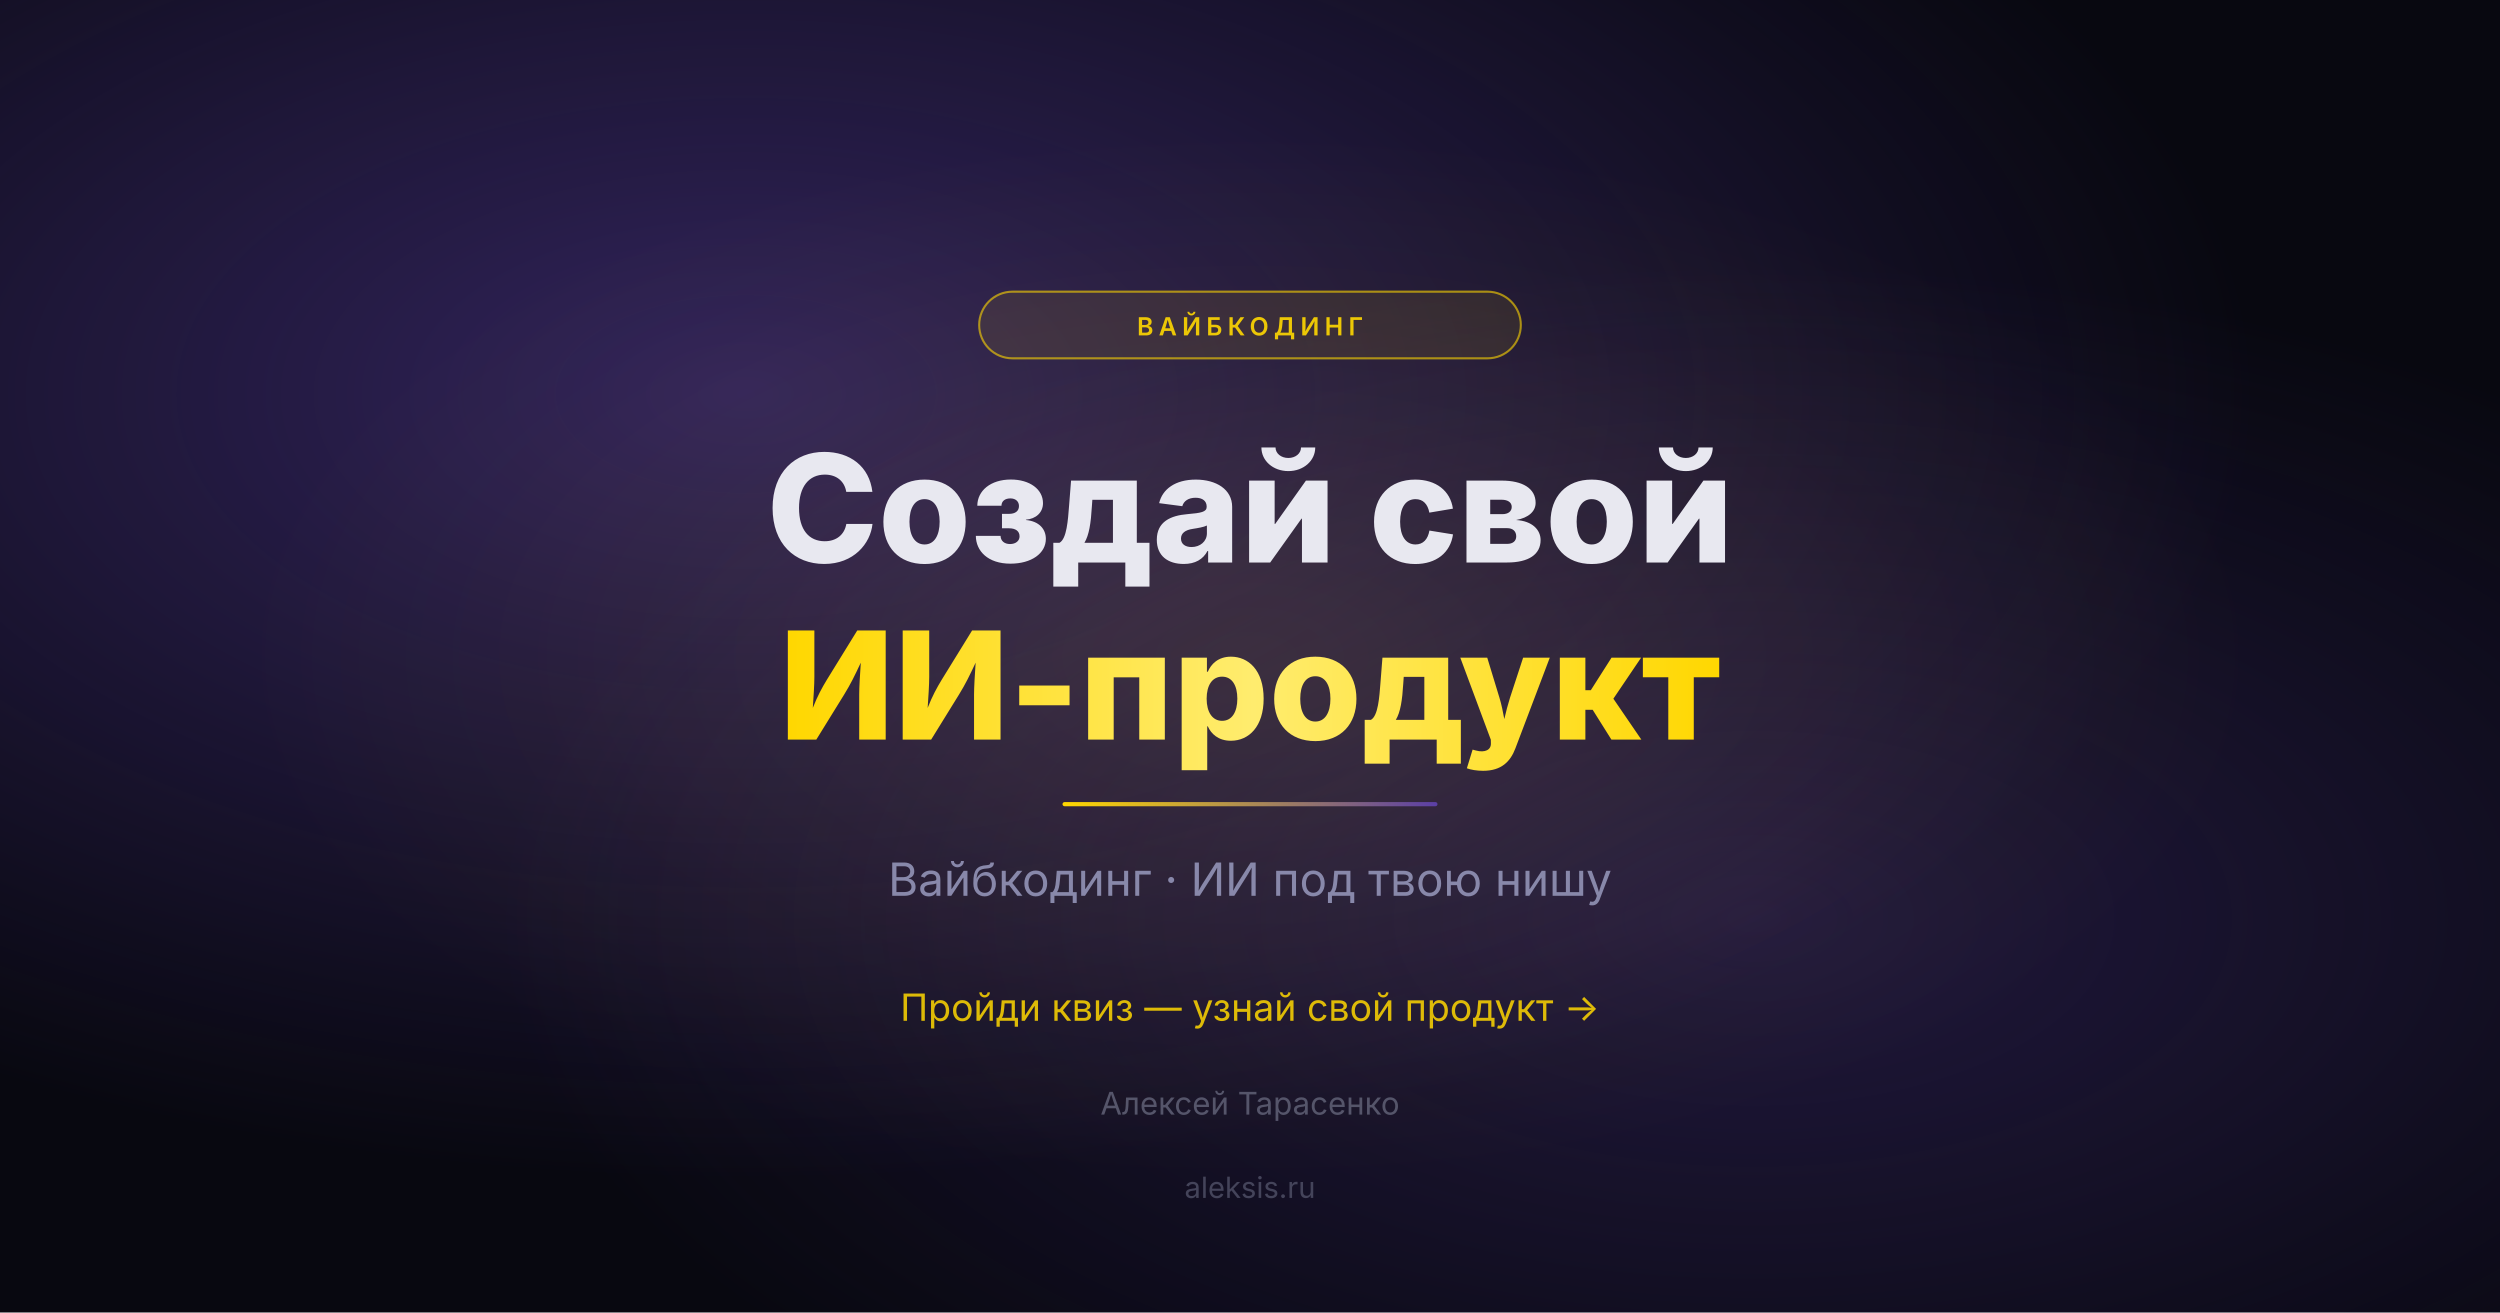
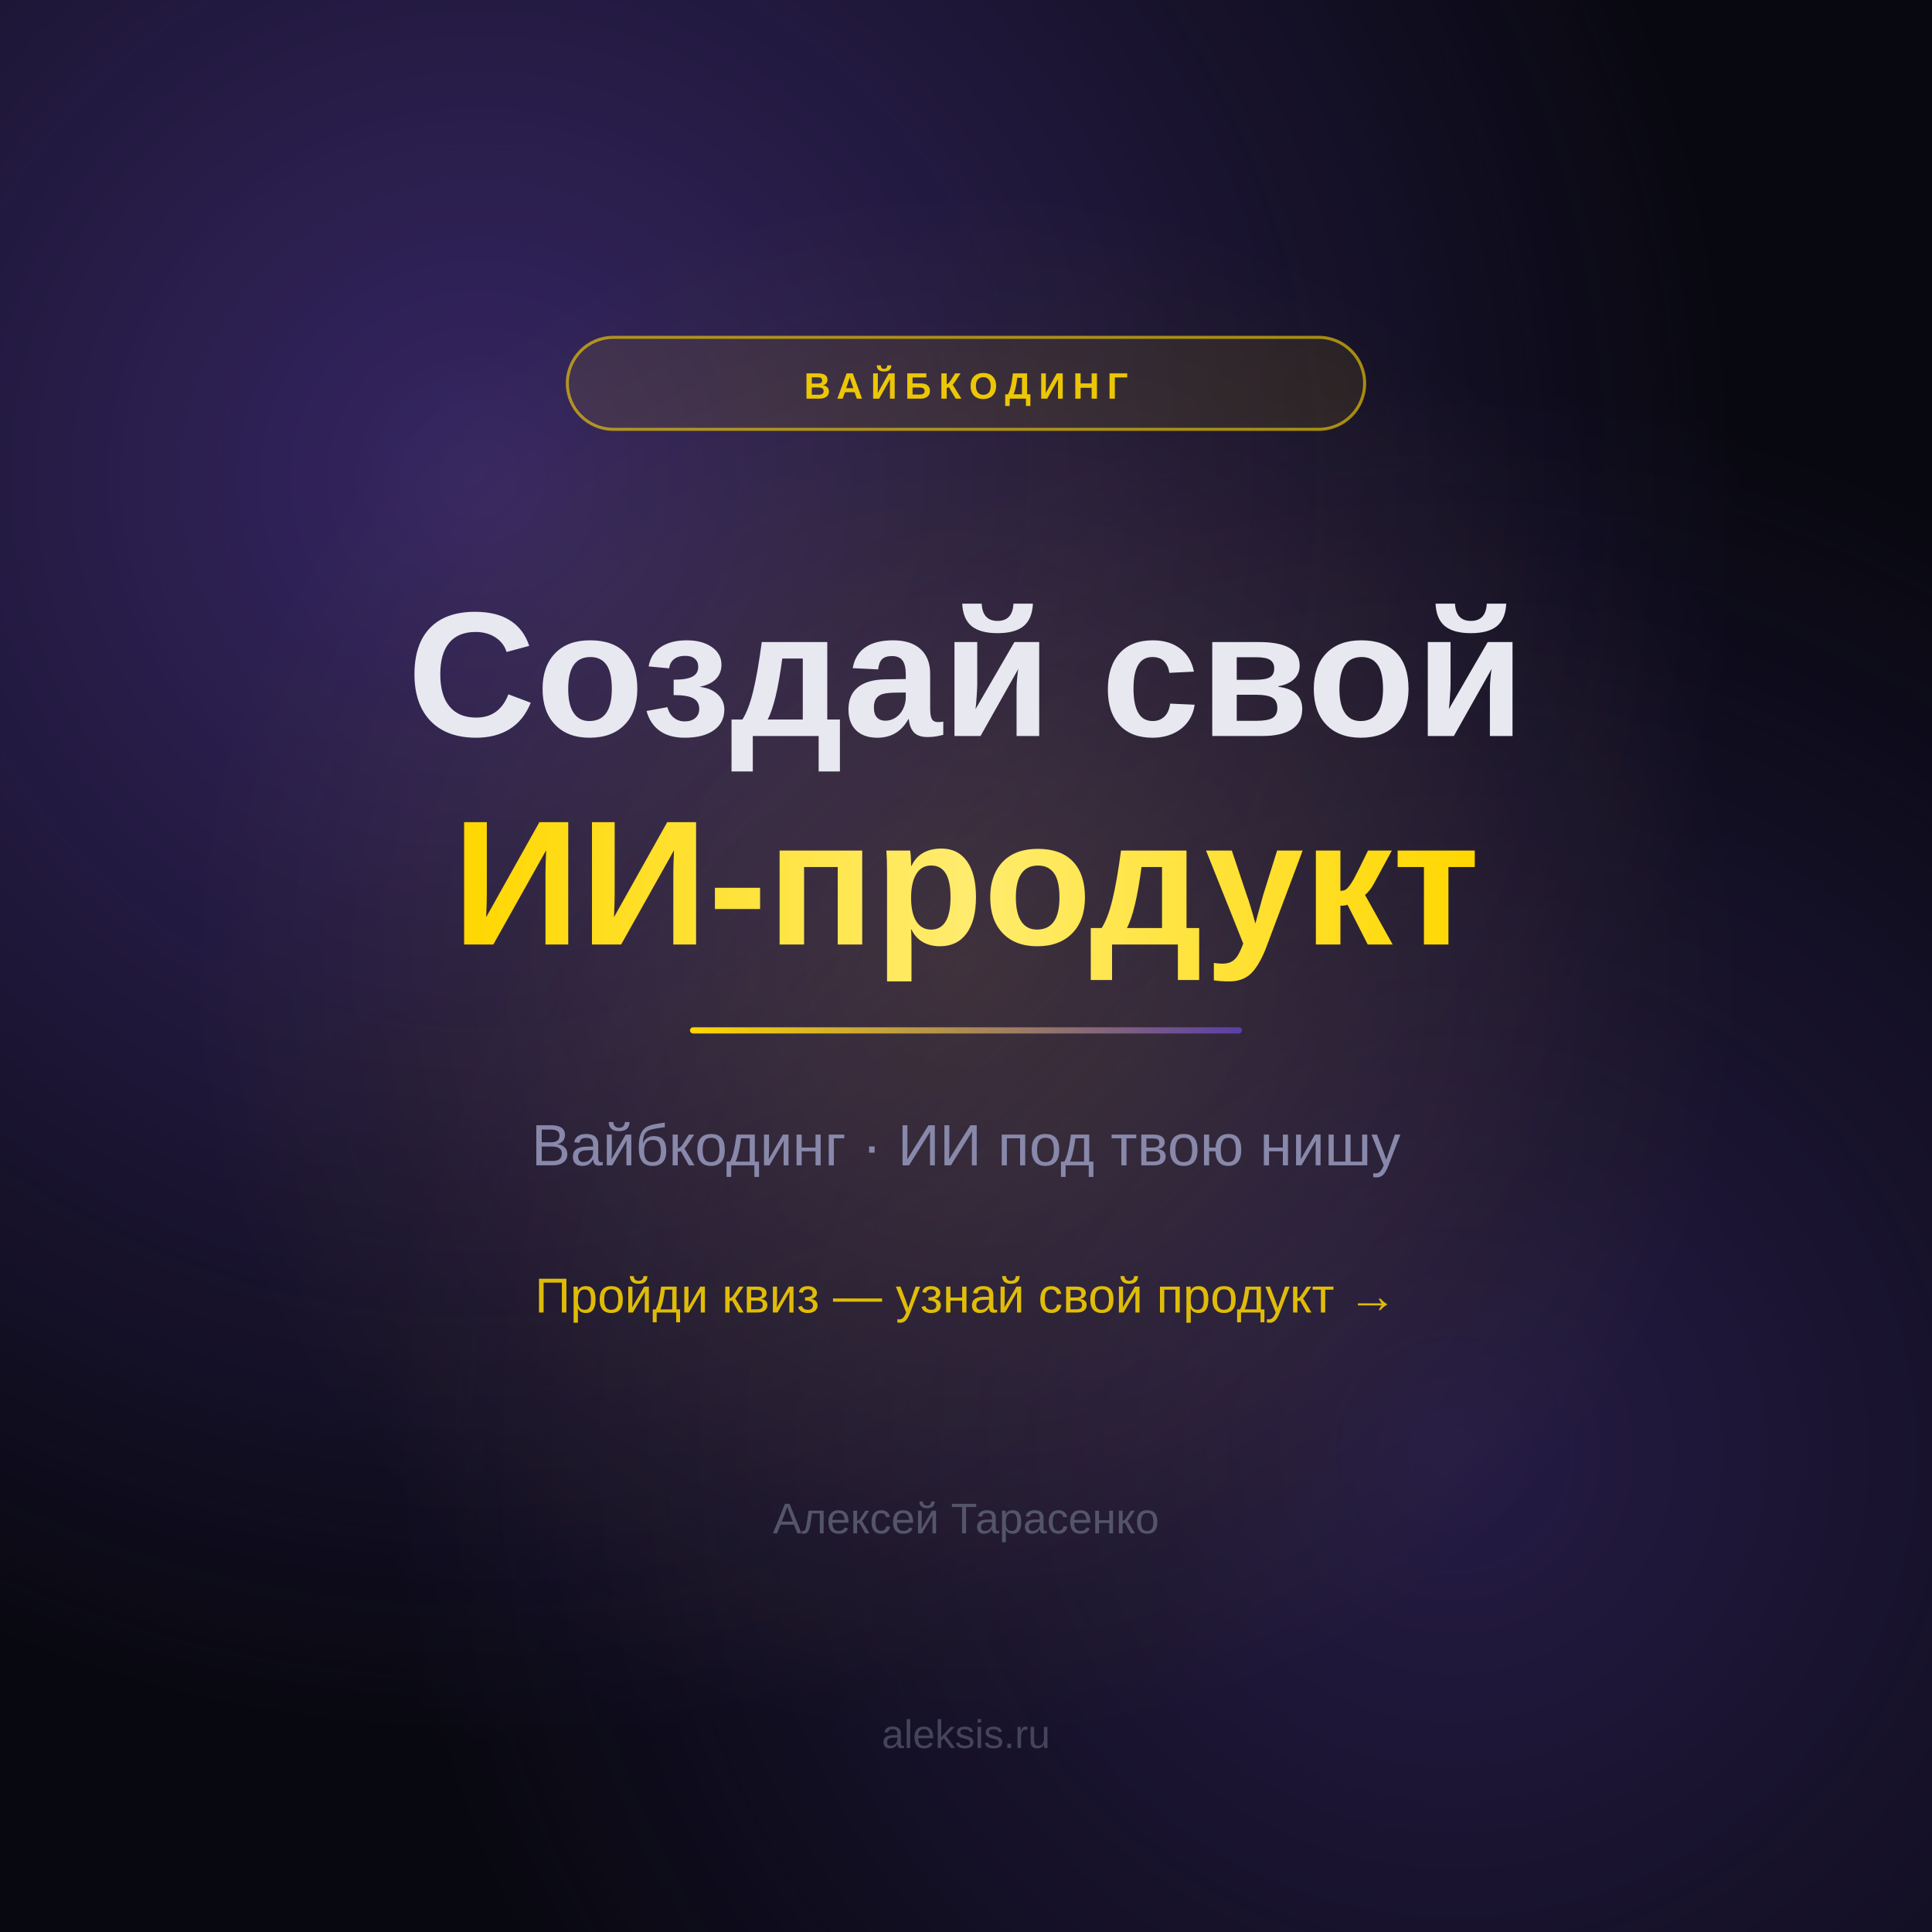
- <svg xmlns="http://www.w3.org/2000/svg" width="1200" height="630" viewBox="0 0 1200 630">
+ <svg xmlns="http://www.w3.org/2000/svg" width="630" height="630" viewBox="0 0 630 630">
  <defs>
-     <radialGradient id="b1" cx="30%" cy="30%" r="60%">
-       <stop offset="0%" stop-color="#5b3fa6" stop-opacity="0.50" />
+     <radialGradient id="b1" cx="25%" cy="25%" r="65%">
+       <stop offset="0%" stop-color="#5b3fa6" stop-opacity="0.55" />
      <stop offset="100%" stop-color="#5b3fa6" stop-opacity="0" />
    </radialGradient>
-     <radialGradient id="b2" cx="70%" cy="70%" r="50%">
-       <stop offset="0%" stop-color="#5b3fa6" stop-opacity="0.30" />
+     <radialGradient id="b2" cx="75%" cy="75%" r="55%">
+       <stop offset="0%" stop-color="#5b3fa6" stop-opacity="0.35" />
      <stop offset="100%" stop-color="#5b3fa6" stop-opacity="0" />
    </radialGradient>
    <radialGradient id="glow" cx="50%" cy="50%" r="40%">
-       <stop offset="0%" stop-color="#FFD700" stop-opacity="0.10" />
+       <stop offset="0%" stop-color="#FFD700" stop-opacity="0.12" />
      <stop offset="100%" stop-color="#FFD700" stop-opacity="0" />
    </radialGradient>
    <linearGradient id="goldGrad" x1="0%" y1="0%" x2="100%" y2="0%">
      <stop offset="0%" stop-color="#FFD700" />
      <stop offset="50%" stop-color="#ffec6e" />
      <stop offset="100%" stop-color="#FFD700" />
    </linearGradient>
    <linearGradient id="lineGrad" x1="0%" y1="0%" x2="100%" y2="0%">
      <stop offset="0%" stop-color="#FFD700" />
      <stop offset="100%" stop-color="#5b3fa6" />
    </linearGradient>
  </defs>
-   <rect width="1200" height="630" fill="#080810" />
-   <rect width="1200" height="630" fill="url(#b1)" />
-   <rect width="1200" height="630" fill="url(#b2)" />
-   <rect width="1200" height="630" fill="url(#glow)" />
-   <rect x="470" y="140" width="260" height="32" rx="16" fill="rgba(255,215,0,0.08)" stroke="#FFD700" stroke-opacity="0.6" stroke-width="1" />
-   <text x="600" y="161" font-family="-apple-system, BlinkMacSystemFont, 'Segoe UI', sans-serif" font-size="12" font-weight="600" fill="#FFD700" fill-opacity="0.9" text-anchor="middle" letter-spacing="2.5">ВАЙБКОДИНГ</text>
-   <text x="600" y="270" font-family="-apple-system, BlinkMacSystemFont, 'Segoe UI', sans-serif" font-size="72" font-weight="800" fill="#e8e8f0" text-anchor="middle">Создай свой</text>
-   <text x="600" y="355" font-family="-apple-system, BlinkMacSystemFont, 'Segoe UI', sans-serif" font-size="72" font-weight="800" fill="url(#goldGrad)" text-anchor="middle">ИИ-продукт</text>
-   <rect x="510" y="385" width="180" height="2" fill="url(#lineGrad)" rx="1" />
-   <text x="600" y="430" font-family="-apple-system, BlinkMacSystemFont, 'Segoe UI', sans-serif" font-size="22" fill="#8888aa" text-anchor="middle">Вайбкодинг · ИИ под твою нишу</text>
-   <text x="600" y="490" font-family="-apple-system, BlinkMacSystemFont, 'Segoe UI', sans-serif" font-size="18" fill="#FFD700" fill-opacity="0.85" text-anchor="middle">Пройди квиз — узнай свой продукт →</text>
-   <text x="600" y="535" font-family="-apple-system, BlinkMacSystemFont, 'Segoe UI', sans-serif" font-size="15" fill="#55556a" text-anchor="middle">Алексей Тарасенко</text>
-   <text x="600" y="575" font-family="-apple-system, BlinkMacSystemFont, 'Segoe UI', sans-serif" font-size="14" fill="#44445a" text-anchor="middle">aleksis.ru</text>
+   <rect width="630" height="630" fill="#080810" />
+   <rect width="630" height="630" fill="url(#b1)" />
+   <rect width="630" height="630" fill="url(#b2)" />
+   <rect width="630" height="630" fill="url(#glow)" />
+   <rect x="185" y="110" width="260" height="30" rx="15" fill="rgba(255,215,0,0.08)" stroke="#FFD700" stroke-opacity="0.6" stroke-width="1" />
+   <text x="315" y="130" font-family="Arial, sans-serif" font-size="12" font-weight="600" fill="#FFD700" fill-opacity="0.9" text-anchor="middle" letter-spacing="2.5">ВАЙБКОДИНГ</text>
+   <text x="315" y="240" font-family="Arial, sans-serif" font-size="58" font-weight="800" fill="#e8e8f0" text-anchor="middle">Создай свой</text>
+   <text x="315" y="308" font-family="Arial, sans-serif" font-size="58" font-weight="800" fill="url(#goldGrad)" text-anchor="middle">ИИ-продукт</text>
+   <rect x="225" y="335" width="180" height="2" fill="url(#lineGrad)" rx="1" />
+   <text x="315" y="380" font-family="Arial, sans-serif" font-size="19" fill="#8888aa" text-anchor="middle">Вайбкодинг · ИИ под твою нишу</text>
+   <text x="315" y="428" font-family="Arial, sans-serif" font-size="16" fill="#FFD700" fill-opacity="0.85" text-anchor="middle">Пройди квиз — узнай свой продукт →</text>
+   <text x="315" y="500" font-family="Arial, sans-serif" font-size="14" fill="#55556a" text-anchor="middle">Алексей Тарасенко</text>
+   <text x="315" y="570" font-family="Arial, sans-serif" font-size="13" fill="#44445a" text-anchor="middle">aleksis.ru</text>
</svg>
